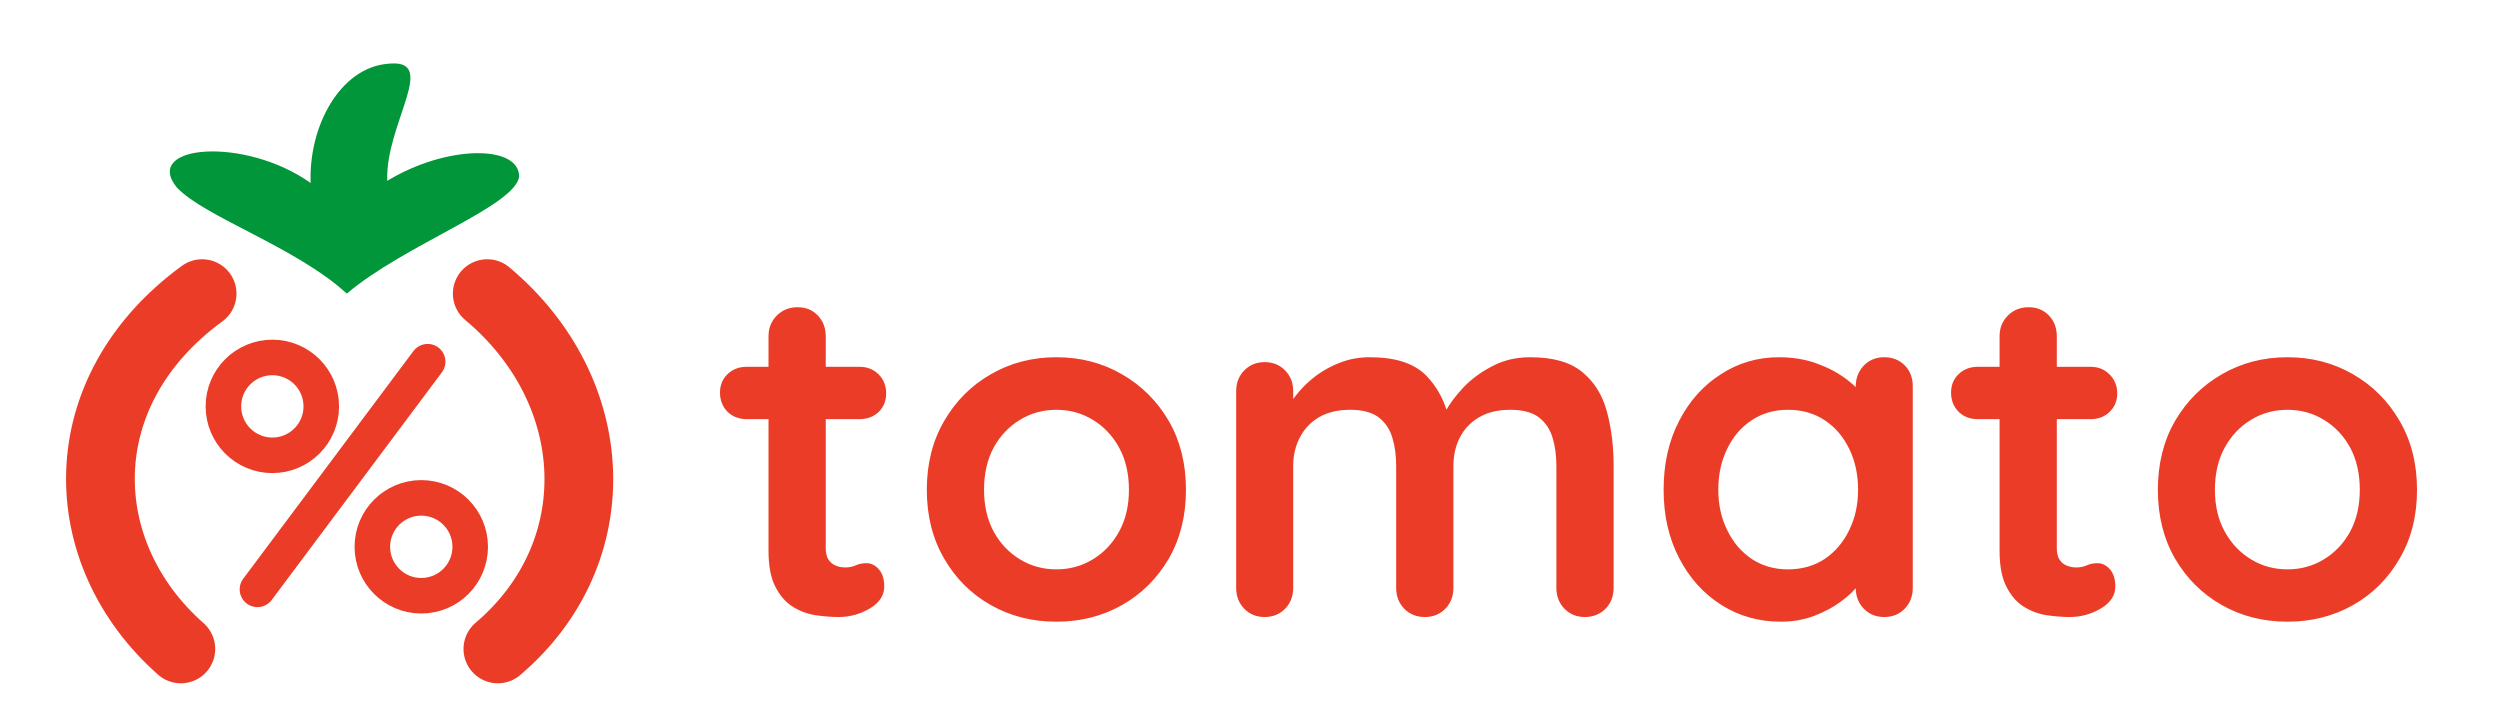
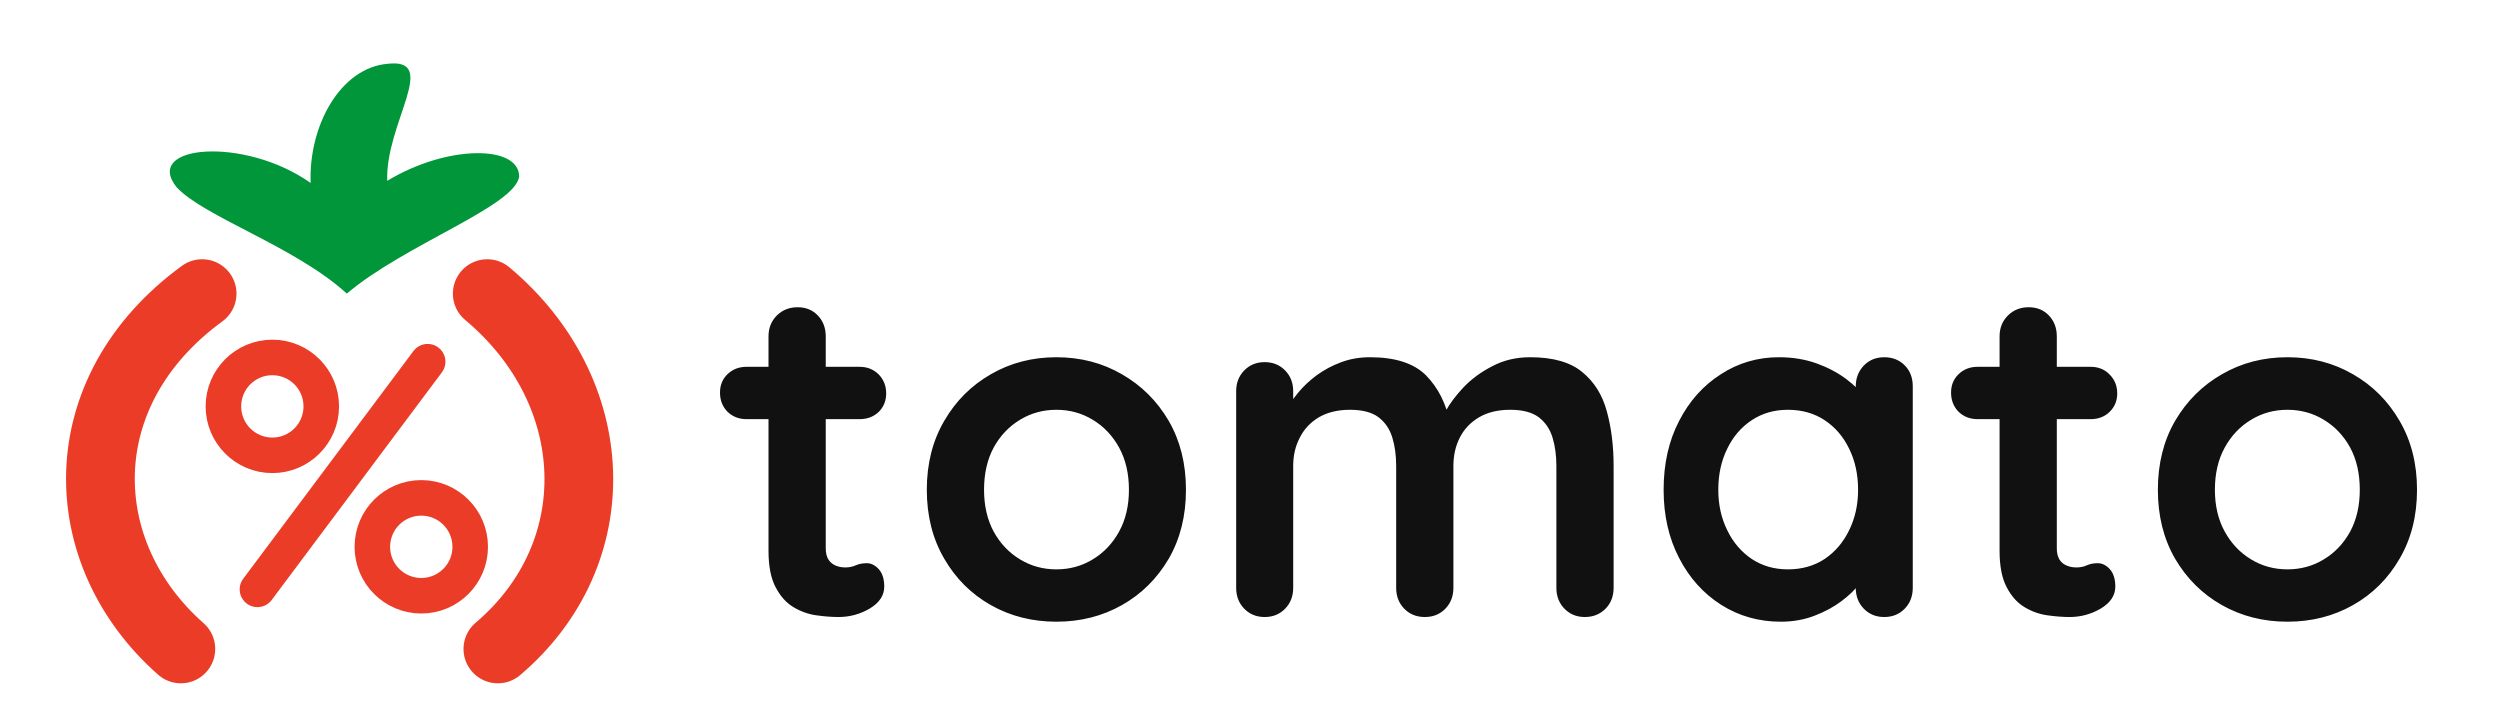
<svg xmlns="http://www.w3.org/2000/svg" width="1175" height="340" viewBox="0 0 1175 340" role="img" aria-labelledby="t">
  <g fill="none" stroke="#EB3C27" stroke-linecap="round" stroke-linejoin="round">
    <path stroke-width="32.3" d="M95 138C32 184 34 260 85 305M229 138C284 184 287 260 234 305" />
    <path stroke-width="16.7" d="M121 277L201 170" />
    <circle cx="128" cy="191" r="23" stroke-width="16.7" />
    <circle cx="198" cy="257" r="23" stroke-width="16.7" />
  </g>
  <path fill="#009639" d="M163 138C139 116 96 102 83 88C67 68 115 64 146 86C145 59 160 32 182 30C207 27 181 58 182 85C210 68 244 68 244 83C242 97 190 115 163 138Z" />
-   <path fill="#EB3C27" d="M350.9 172.4H404Q409.4 172.4 413 176Q416.5 179.6 416.5 184.9Q416.5 190.1 413 193.6Q409.4 197 404 197H350.9Q345.5 197 341.9 193.5Q338.4 189.9 338.4 184.5Q338.4 179.3 341.9 175.9Q345.5 172.4 350.9 172.4ZM374.9 144.4Q380.7 144.4 384.4 148.3Q388.1 152.2 388.1 158.1V257.7Q388.1 260.9 389.3 262.9Q390.6 264.9 392.7 265.8Q394.8 266.7 397.3 266.7Q400 266.7 402.2 265.7Q404.4 264.7 407.4 264.7Q410.5 264.7 413.1 267.6Q415.6 270.5 415.6 275.7Q415.6 281.9 408.8 286Q402 290 394.1 290Q389.4 290 383.7 289.2Q378 288.4 373 285.4Q367.9 282.4 364.6 276.1Q361.2 269.8 361.2 258.9V158.1Q361.2 152.2 365.1 148.3Q369 144.4 374.9 144.4Z M557.4 230.2Q557.4 248.6 549.3 262.6Q541.1 276.6 527.3 284.4Q513.5 292.2 496.5 292.2Q479.5 292.2 465.7 284.4Q451.9 276.6 443.8 262.6Q435.6 248.6 435.6 230.2Q435.6 211.8 443.8 197.8Q451.9 183.8 465.7 175.9Q479.5 167.9 496.5 167.9Q513.5 167.9 527.3 175.9Q541.1 183.8 549.3 197.8Q557.4 211.8 557.4 230.2ZM530.6 230.2Q530.6 218.8 526 210.4Q521.4 202 513.6 197.3Q505.9 192.6 496.5 192.6Q487.1 192.6 479.4 197.3Q471.6 202 467 210.4Q462.5 218.8 462.5 230.2Q462.5 241.4 467 249.8Q471.6 258.2 479.4 262.9Q487.1 267.6 496.5 267.6Q505.9 267.6 513.6 262.9Q521.4 258.2 526 249.8Q530.6 241.4 530.6 230.2Z M643.9 167.9Q661.8 167.9 670.3 176.5Q678.8 185.2 681.5 198.8L677.7 196.8L679.5 193.2Q682.2 188.1 687.8 182.1Q693.4 176.2 701.4 172.1Q709.3 167.9 719.2 167.9Q735.3 167.9 743.7 174.9Q752.1 181.8 755.2 193.3Q758.4 204.9 758.4 219V276.3Q758.4 282.2 754.6 286.1Q750.7 290 744.9 290Q739.1 290 735.3 286.1Q731.5 282.2 731.5 276.3V219Q731.5 211.6 729.7 205.7Q727.9 199.7 723.2 196.1Q718.5 192.6 709.8 192.6Q701.2 192.6 695.2 196.1Q689.1 199.7 686.1 205.7Q683.1 211.6 683.1 219V276.3Q683.1 282.2 679.3 286.1Q675.5 290 669.7 290Q663.8 290 660 286.1Q656.2 282.2 656.2 276.3V219Q656.2 211.6 654.4 205.7Q652.6 199.7 647.9 196.1Q643.2 192.6 634.5 192.6Q626 192.6 619.9 196.1Q613.9 199.7 610.9 205.7Q607.8 211.6 607.8 219V276.3Q607.8 282.2 604 286.1Q600.2 290 594.4 290Q588.6 290 584.8 286.1Q581 282.2 581 276.3V183.8Q581 178 584.8 174.1Q588.6 170.2 594.4 170.2Q600.2 170.2 604 174.1Q607.8 178 607.8 183.8V193.5L604.5 192.8Q606.5 189 610.1 184.6Q613.7 180.2 618.8 176.4Q624 172.6 630.2 170.3Q636.5 167.9 643.9 167.9Z M885.6 167.9Q891.4 167.9 895.2 171.7Q899 175.5 899 181.6V276.3Q899 282.2 895.2 286.1Q891.4 290 885.6 290Q879.8 290 876 286.1Q872.2 282.2 872.2 276.3V265.4L877.1 267.4Q877.1 270.3 873.9 274.4Q870.8 278.6 865.4 282.6Q860.1 286.6 852.8 289.4Q845.5 292.2 837 292.2Q821.5 292.2 809 284.3Q796.4 276.3 789.2 262.3Q781.9 248.3 781.9 230.2Q781.9 211.8 789.2 197.8Q796.4 183.8 808.8 175.9Q821.1 167.9 836.1 167.9Q845.7 167.9 853.8 170.8Q861.8 173.7 867.8 178.2Q873.7 182.7 877 187.3Q880.2 191.9 880.2 195L872.2 197.9V181.6Q872.2 175.8 876 171.8Q879.8 167.9 885.6 167.9ZM840.3 267.6Q850.2 267.6 857.6 262.7Q865 257.7 869.1 249.2Q873.3 240.7 873.3 230.2Q873.3 219.4 869.1 210.9Q865 202.4 857.6 197.5Q850.2 192.6 840.3 192.6Q830.7 192.6 823.3 197.5Q815.9 202.4 811.8 210.9Q807.6 219.4 807.6 230.2Q807.6 240.7 811.8 249.2Q815.9 257.7 823.3 262.7Q830.7 267.6 840.3 267.6Z M929.5 172.4H982.6Q988 172.4 991.5 176Q995.1 179.6 995.1 184.9Q995.1 190.1 991.5 193.6Q988 197 982.6 197H929.5Q924.1 197 920.5 193.5Q917 189.9 917 184.5Q917 179.3 920.5 175.9Q924.1 172.4 929.5 172.4ZM953.5 144.4Q959.3 144.4 963 148.3Q966.7 152.2 966.7 158.1V257.7Q966.7 260.9 967.9 262.9Q969.1 264.9 971.3 265.8Q973.4 266.7 975.9 266.7Q978.6 266.7 980.8 265.7Q983 264.7 985.9 264.7Q989.1 264.7 991.7 267.6Q994.2 270.5 994.2 275.7Q994.2 281.9 987.4 286Q980.6 290 972.7 290Q968 290 962.3 289.2Q956.6 288.4 951.6 285.4Q946.5 282.4 943.2 276.1Q939.8 269.8 939.8 258.9V158.1Q939.8 152.2 943.7 148.3Q947.6 144.4 953.5 144.4Z M1136 230.2Q1136 248.6 1127.8 262.6Q1119.7 276.6 1105.9 284.4Q1092.1 292.2 1075.1 292.2Q1058.1 292.2 1044.3 284.4Q1030.5 276.6 1022.3 262.6Q1014.2 248.6 1014.2 230.2Q1014.2 211.8 1022.3 197.8Q1030.5 183.8 1044.3 175.9Q1058.1 167.9 1075.1 167.9Q1092.1 167.9 1105.9 175.9Q1119.7 183.8 1127.8 197.8Q1136 211.8 1136 230.2ZM1109.1 230.2Q1109.1 218.8 1104.6 210.4Q1100 202 1092.2 197.3Q1084.5 192.6 1075.1 192.6Q1065.7 192.6 1058 197.3Q1050.2 202 1045.6 210.4Q1041 218.8 1041 230.2Q1041 241.4 1045.6 249.8Q1050.2 258.2 1058 262.9Q1065.7 267.6 1075.1 267.6Q1084.5 267.6 1092.2 262.9Q1100 258.2 1104.6 249.8Q1109.1 241.4 1109.1 230.2Z" />
+   <path fill="#111111" d="M350.9 172.4H404Q409.4 172.4 413 176Q416.5 179.6 416.5 184.9Q416.5 190.1 413 193.6Q409.4 197 404 197H350.9Q345.5 197 341.9 193.5Q338.4 189.9 338.4 184.5Q338.4 179.3 341.9 175.9Q345.5 172.4 350.9 172.4ZM374.9 144.4Q380.7 144.4 384.4 148.3Q388.1 152.2 388.1 158.1V257.7Q388.1 260.9 389.3 262.9Q390.6 264.9 392.7 265.8Q394.8 266.7 397.3 266.7Q400 266.7 402.2 265.7Q404.4 264.7 407.4 264.7Q410.5 264.7 413.1 267.6Q415.6 270.5 415.6 275.7Q415.6 281.9 408.8 286Q402 290 394.1 290Q389.4 290 383.7 289.2Q378 288.4 373 285.4Q367.9 282.4 364.6 276.1Q361.2 269.8 361.2 258.9V158.1Q361.2 152.2 365.1 148.3Q369 144.4 374.9 144.4Z M557.4 230.2Q557.4 248.6 549.3 262.6Q541.1 276.6 527.3 284.4Q513.5 292.2 496.5 292.2Q479.5 292.2 465.7 284.4Q451.9 276.6 443.8 262.6Q435.6 248.6 435.6 230.2Q435.6 211.8 443.8 197.8Q451.9 183.8 465.7 175.9Q479.5 167.9 496.5 167.9Q513.5 167.9 527.3 175.9Q541.1 183.8 549.3 197.8Q557.4 211.8 557.4 230.2ZM530.6 230.2Q530.6 218.8 526 210.4Q521.4 202 513.6 197.3Q505.9 192.6 496.5 192.6Q487.1 192.6 479.4 197.3Q471.6 202 467 210.4Q462.5 218.8 462.5 230.2Q462.5 241.4 467 249.8Q471.6 258.2 479.4 262.9Q487.1 267.6 496.5 267.6Q505.9 267.6 513.6 262.9Q521.4 258.2 526 249.8Q530.6 241.4 530.6 230.2Z M643.9 167.9Q661.8 167.9 670.3 176.5Q678.8 185.2 681.5 198.8L677.7 196.8L679.5 193.2Q682.2 188.1 687.8 182.1Q693.4 176.2 701.4 172.1Q709.3 167.9 719.2 167.9Q735.3 167.9 743.7 174.9Q752.1 181.8 755.2 193.3Q758.4 204.9 758.4 219V276.3Q758.4 282.2 754.6 286.1Q750.7 290 744.9 290Q739.1 290 735.3 286.1Q731.5 282.2 731.5 276.3V219Q731.5 211.6 729.7 205.7Q727.9 199.7 723.2 196.1Q718.5 192.6 709.8 192.6Q701.2 192.6 695.2 196.1Q689.1 199.7 686.1 205.7Q683.1 211.6 683.1 219V276.3Q683.1 282.2 679.3 286.1Q675.5 290 669.7 290Q663.8 290 660 286.1Q656.2 282.2 656.2 276.3V219Q656.2 211.6 654.4 205.7Q652.6 199.7 647.9 196.1Q643.2 192.6 634.5 192.6Q626 192.6 619.9 196.1Q613.9 199.7 610.9 205.7Q607.8 211.6 607.8 219V276.3Q607.8 282.2 604 286.1Q600.2 290 594.4 290Q588.6 290 584.8 286.1Q581 282.2 581 276.3V183.8Q581 178 584.8 174.1Q588.6 170.2 594.4 170.2Q600.2 170.2 604 174.1Q607.8 178 607.8 183.8V193.5L604.5 192.8Q606.5 189 610.1 184.6Q613.7 180.2 618.8 176.4Q624 172.6 630.2 170.3Q636.5 167.9 643.9 167.9Z M885.6 167.9Q891.4 167.9 895.2 171.7Q899 175.5 899 181.6V276.3Q899 282.2 895.2 286.1Q891.4 290 885.6 290Q879.8 290 876 286.1Q872.2 282.2 872.2 276.3V265.4L877.1 267.4Q877.1 270.3 873.9 274.4Q870.8 278.6 865.4 282.6Q860.1 286.6 852.8 289.4Q845.5 292.2 837 292.2Q821.5 292.2 809 284.3Q796.4 276.3 789.2 262.3Q781.9 248.3 781.9 230.2Q781.9 211.8 789.2 197.8Q796.4 183.8 808.8 175.9Q821.1 167.9 836.1 167.9Q845.7 167.9 853.8 170.8Q861.8 173.7 867.8 178.2Q873.7 182.7 877 187.3Q880.2 191.9 880.2 195L872.2 197.9V181.6Q872.2 175.8 876 171.8Q879.8 167.9 885.6 167.9ZM840.3 267.6Q850.2 267.6 857.6 262.7Q865 257.7 869.1 249.2Q873.3 240.7 873.3 230.2Q873.3 219.4 869.1 210.9Q865 202.4 857.6 197.5Q850.2 192.6 840.3 192.6Q830.7 192.6 823.3 197.5Q815.9 202.4 811.8 210.9Q807.6 219.4 807.6 230.2Q807.6 240.7 811.8 249.2Q815.9 257.7 823.3 262.7Q830.7 267.6 840.3 267.6Z M929.5 172.4H982.6Q988 172.4 991.5 176Q995.1 179.6 995.1 184.9Q995.1 190.1 991.5 193.6Q988 197 982.6 197H929.5Q924.1 197 920.5 193.5Q917 189.9 917 184.5Q917 179.3 920.5 175.9Q924.1 172.4 929.5 172.4ZM953.5 144.4Q959.3 144.4 963 148.3Q966.7 152.2 966.7 158.1V257.7Q966.7 260.9 967.9 262.9Q969.1 264.9 971.3 265.8Q973.4 266.7 975.9 266.7Q978.6 266.7 980.8 265.7Q983 264.7 985.9 264.7Q989.1 264.7 991.7 267.6Q994.2 270.5 994.2 275.7Q994.2 281.9 987.4 286Q980.6 290 972.7 290Q968 290 962.3 289.2Q956.6 288.4 951.6 285.4Q946.5 282.4 943.2 276.1Q939.8 269.8 939.8 258.9V158.1Q939.8 152.2 943.7 148.3Q947.6 144.4 953.5 144.4Z M1136 230.2Q1136 248.6 1127.8 262.6Q1119.7 276.6 1105.9 284.4Q1092.1 292.2 1075.1 292.2Q1058.1 292.2 1044.3 284.4Q1030.5 276.6 1022.3 262.6Q1014.2 248.6 1014.2 230.2Q1014.2 211.8 1022.3 197.8Q1030.5 183.8 1044.3 175.9Q1058.1 167.9 1075.1 167.9Q1092.1 167.9 1105.9 175.9Q1119.7 183.8 1127.8 197.8Q1136 211.8 1136 230.2ZM1109.1 230.2Q1109.1 218.8 1104.6 210.4Q1100 202 1092.2 197.3Q1084.5 192.6 1075.1 192.6Q1065.7 192.6 1058 197.3Q1050.2 202 1045.6 210.4Q1041 218.8 1041 230.2Q1041 241.4 1045.6 249.8Q1050.2 258.2 1058 262.9Q1065.7 267.6 1075.1 267.6Q1084.5 267.6 1092.2 262.9Q1100 258.2 1104.6 249.8Q1109.1 241.4 1109.1 230.2Z" />
</svg>
